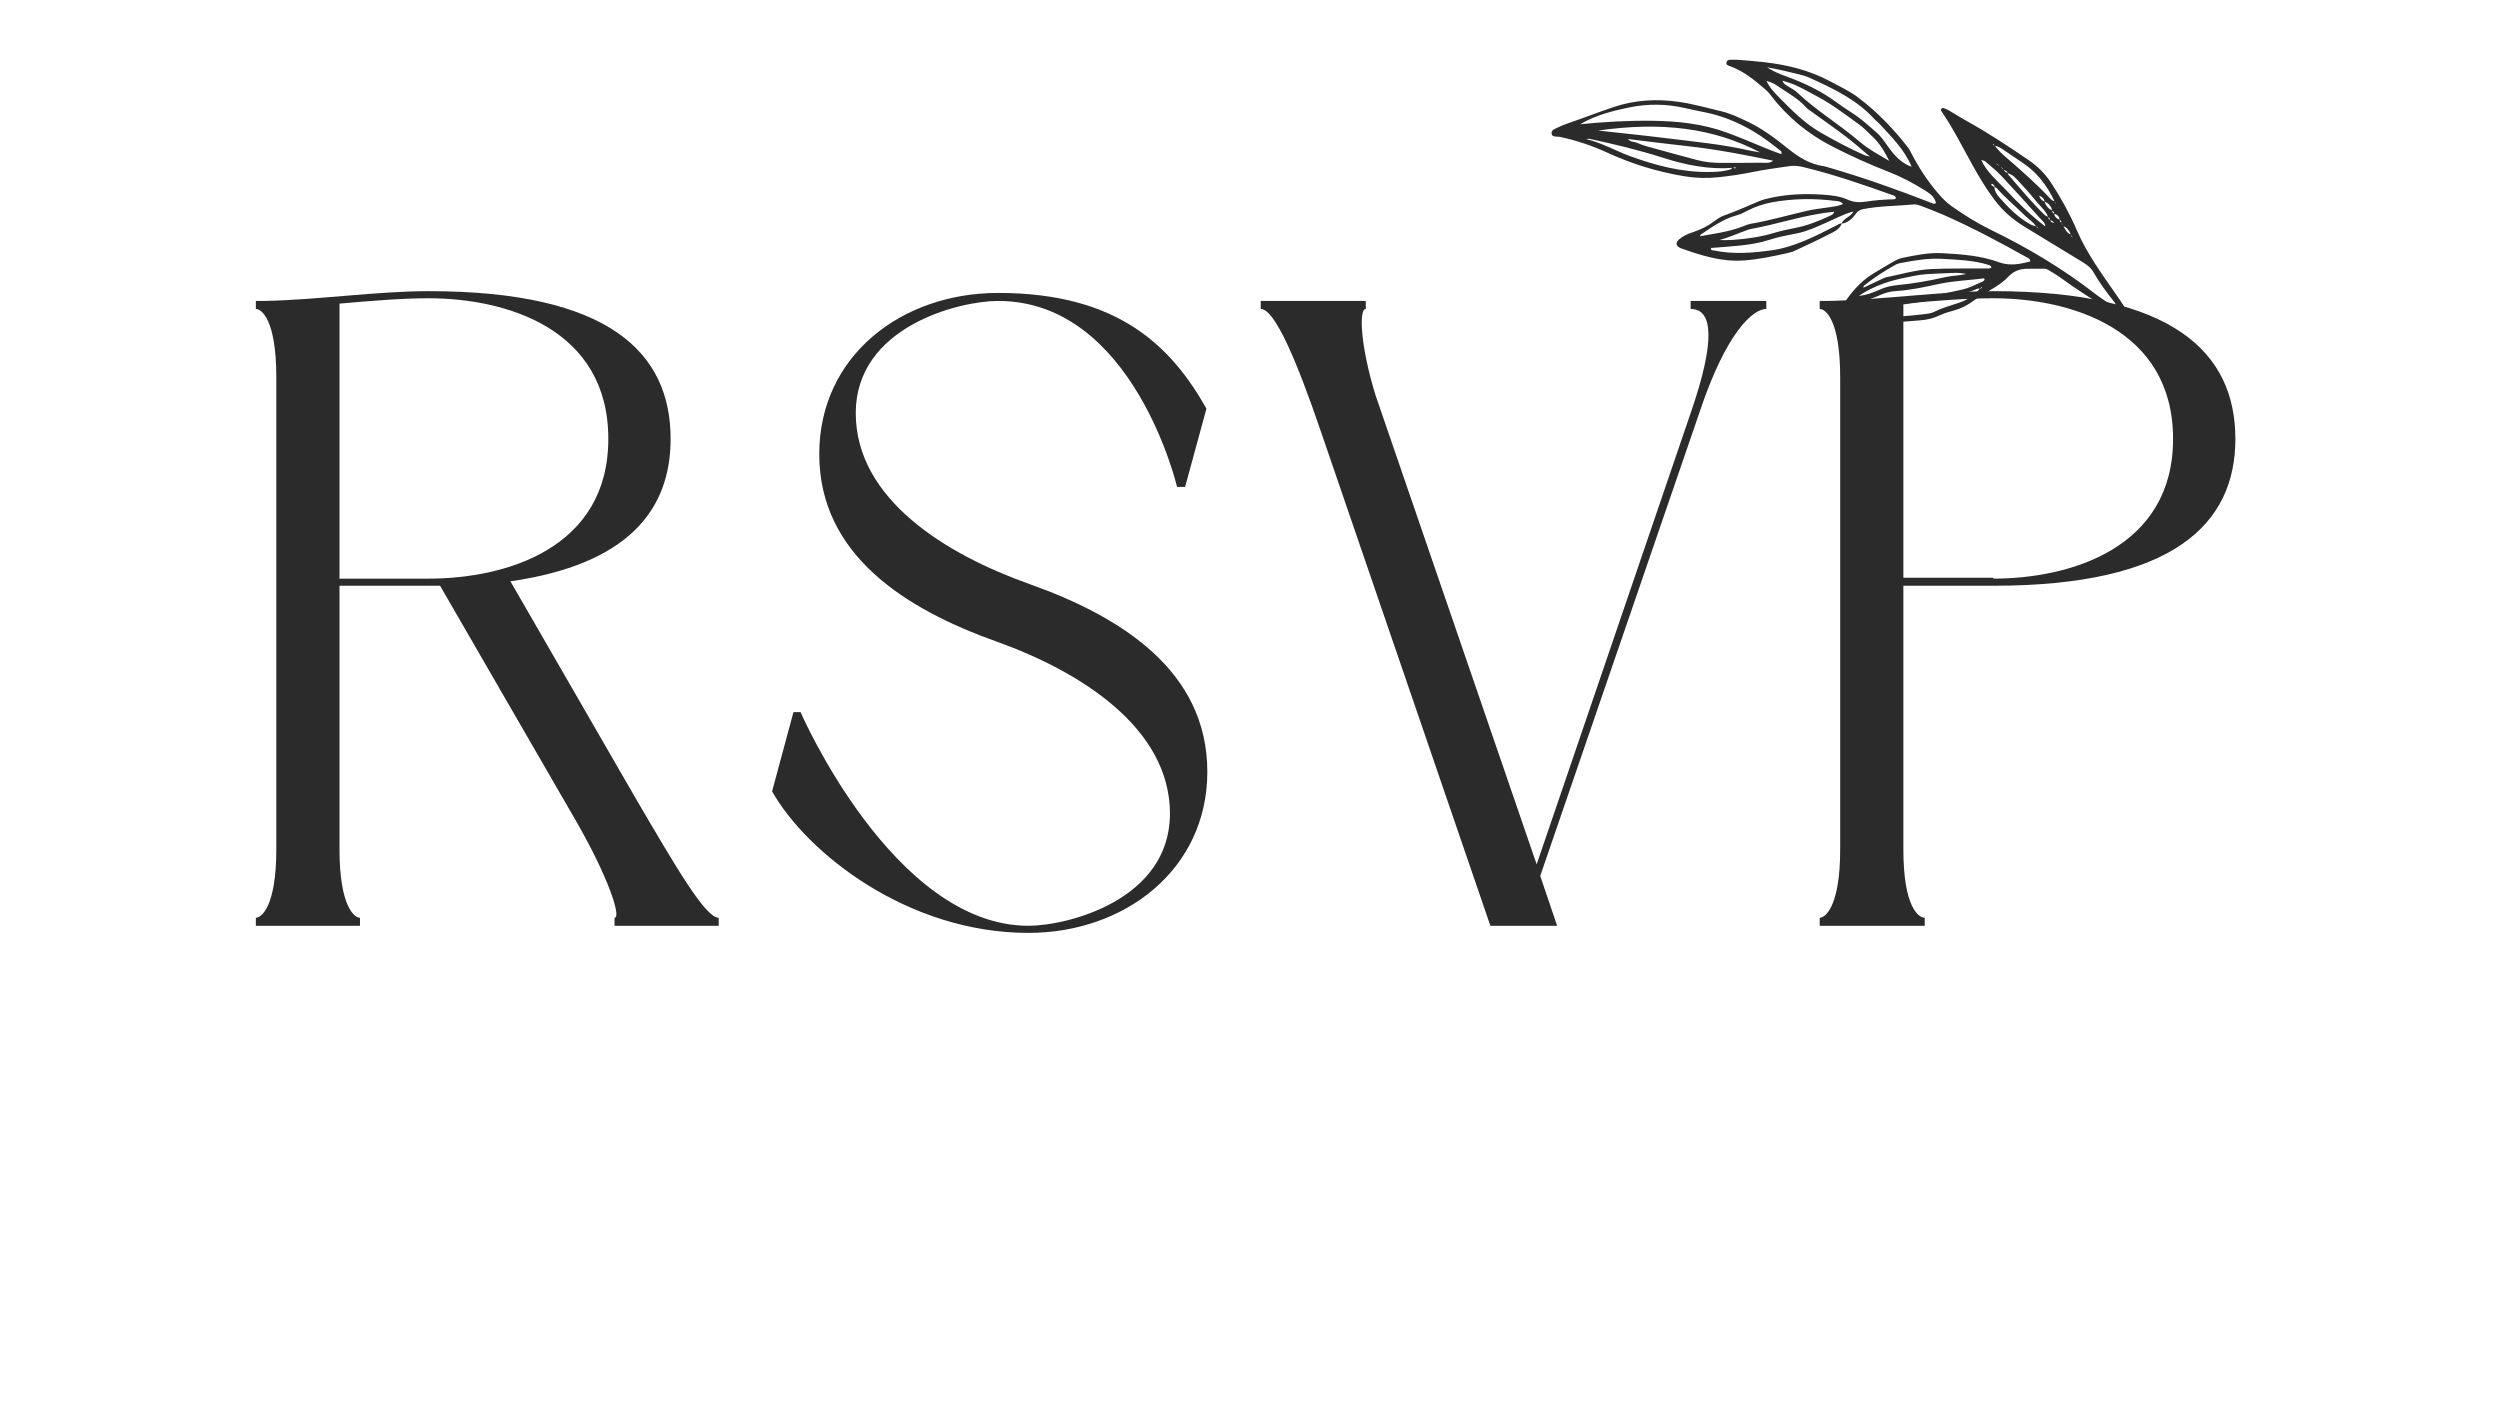
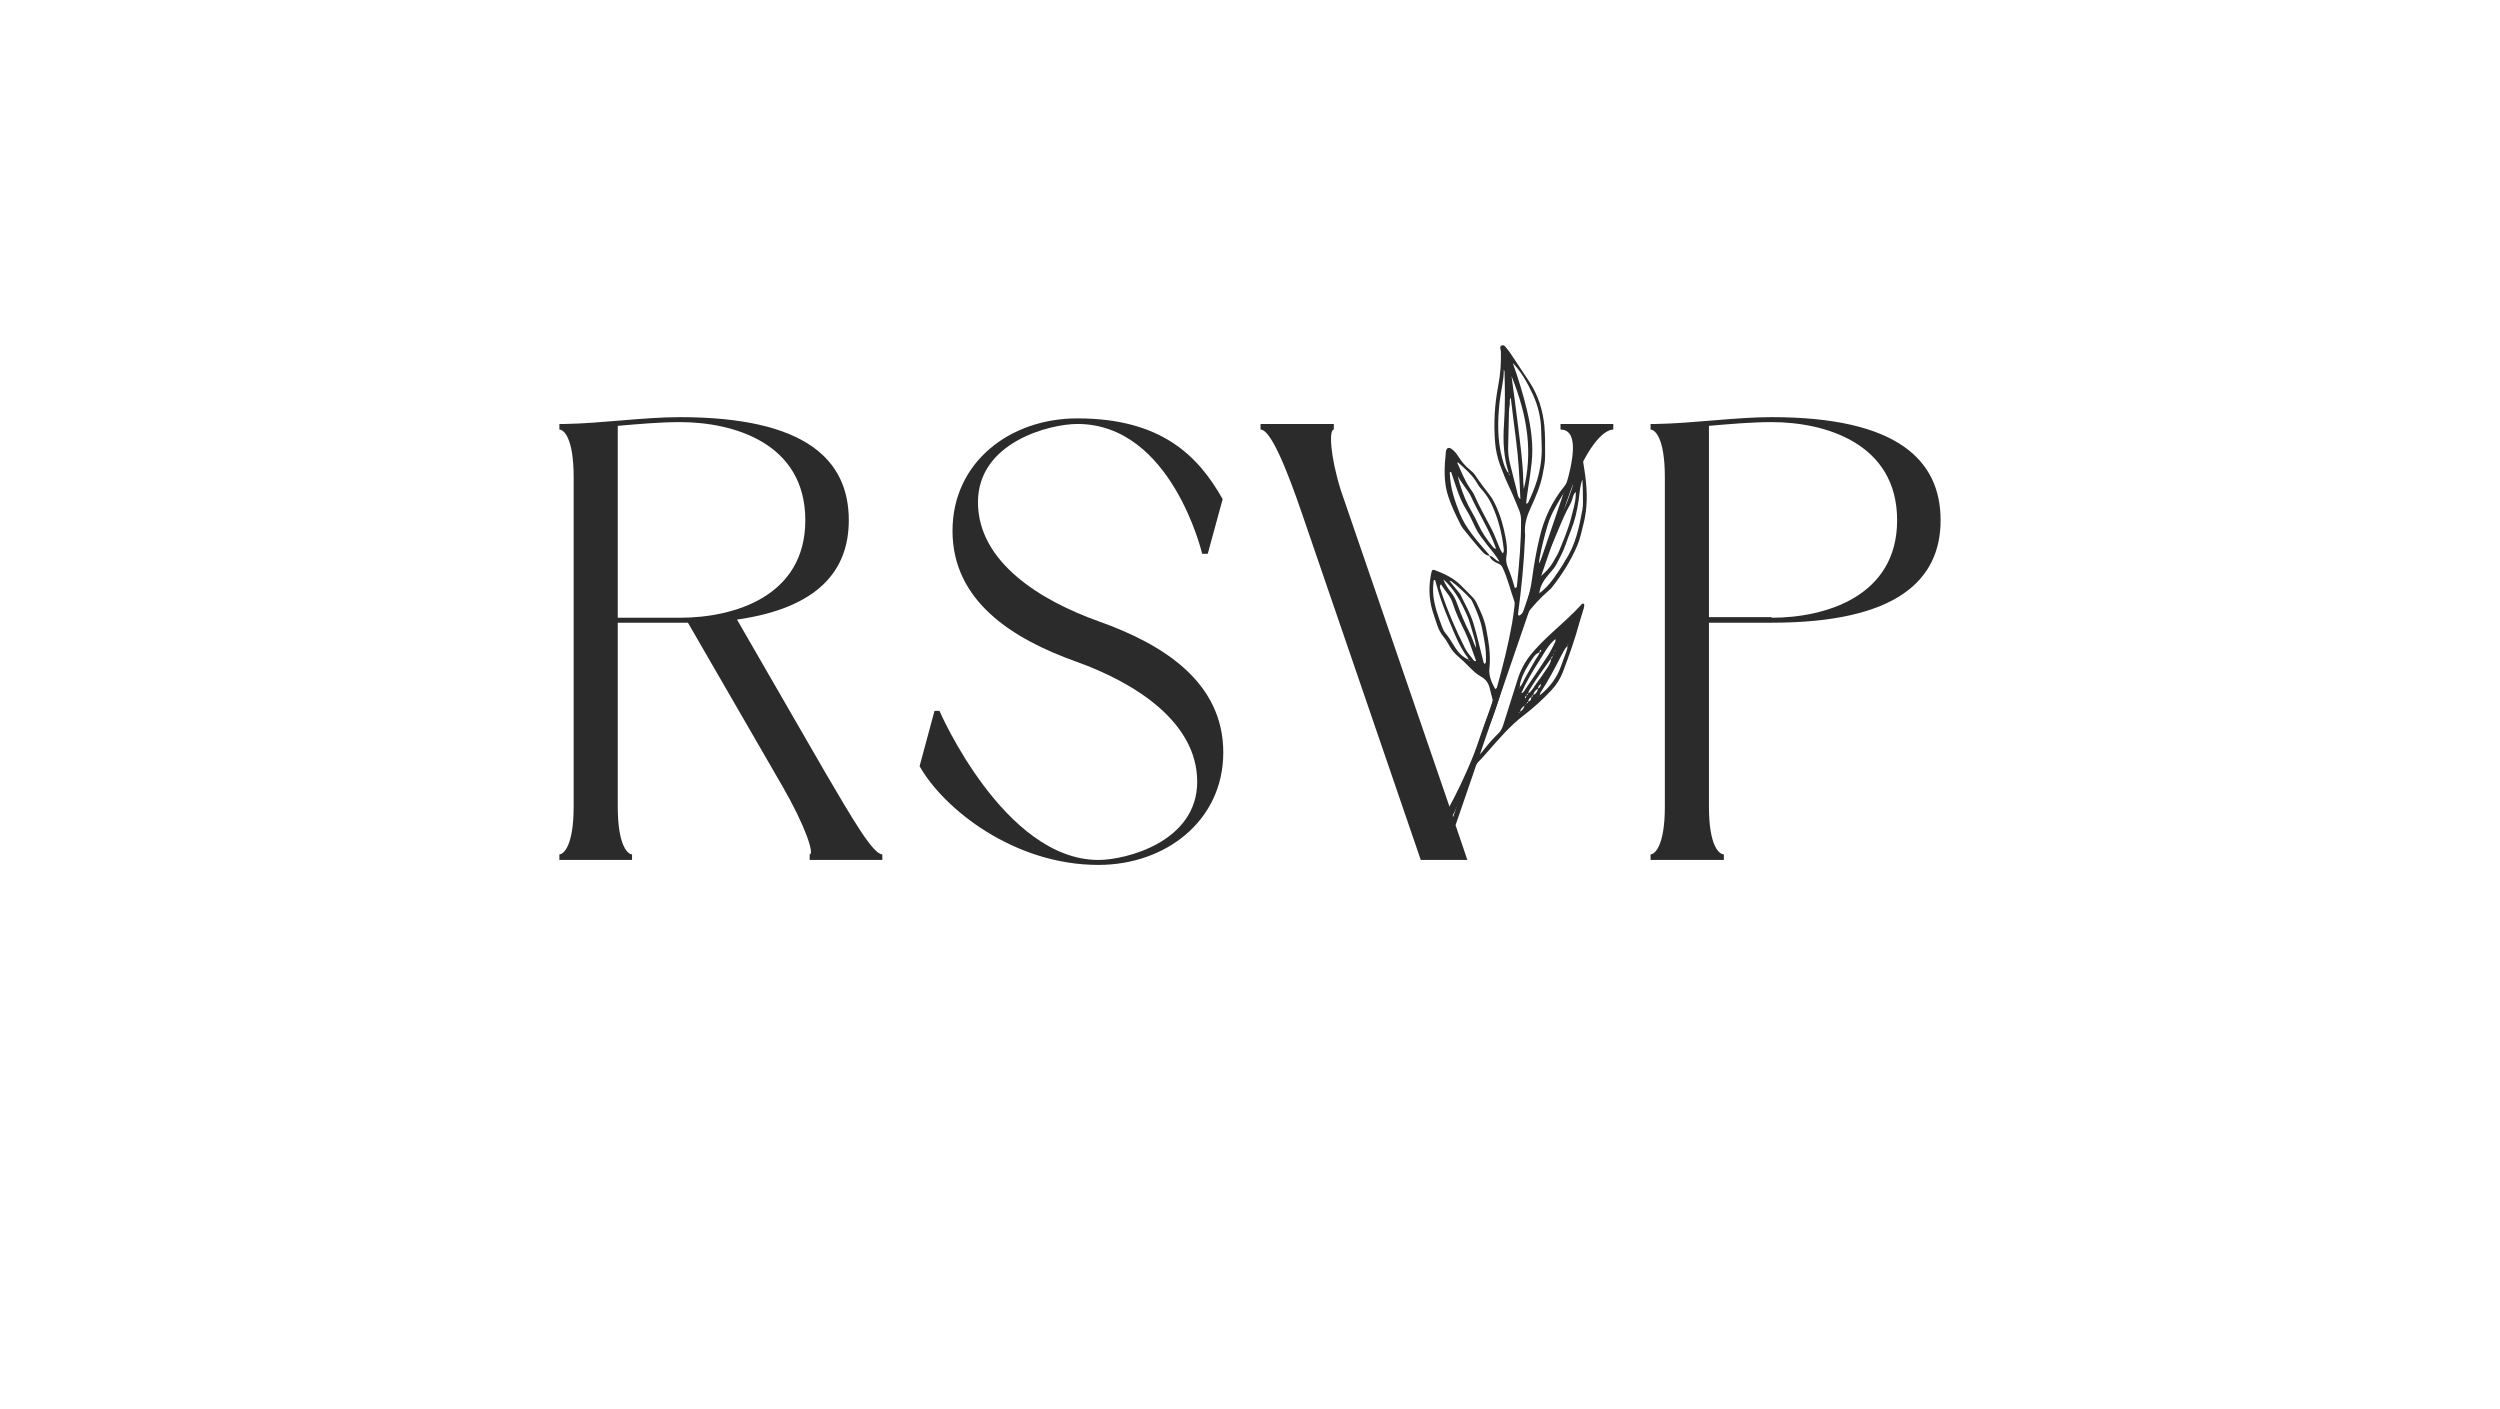
<svg xmlns="http://www.w3.org/2000/svg" width="1640" zoomAndPan="magnify" viewBox="0 0 1230 693" height="924" preserveAspectRatio="xMidYMid meet" version="1.0">
  <defs>
    <g />
-     <clipPath id="312e31c33b">
-       <path d="M 763 29.105 L 1090 29.105 L 1090 193.867 L 763 193.867 Z M 763 29.105 " clip-rule="nonzero" />
+     <clipPath id="d935a5a86a">
+       <path d="M 703 169 L 781 169 L 781 411 L 703 411 Z M 703 169 " clip-rule="nonzero" />
+     </clipPath>
+     <clipPath id="12879f4d20">
+       <path d="M 652.281 191.094 L 763.512 163.562 L 818.035 383.836 L 706.809 411.367 Z M 652.281 191.094 " clip-rule="nonzero" />
+     </clipPath>
+     <clipPath id="1b881f4fa8">
+       <path d="M 652.281 191.094 L 763.512 163.562 L 818.035 383.836 L 706.809 411.367 Z M 652.281 191.094 " clip-rule="nonzero" />
    </clipPath>
  </defs>
  <g fill="#2b2b2b" fill-opacity="1">
-     <g transform="translate(112.7358, 455.4804)">
+     <g transform="translate(266.0465, 423.0972)">
      <g>
-         <path d="M 138.383 -169.473 C 196.188 -177.797 217.207 -204.508 217.207 -239.543 C 217.207 -282.02 186.992 -312.234 98.094 -312.234 C 72.695 -312.234 42.918 -307.855 17.078 -307.418 L 13.137 -307.418 L 13.137 -303.477 C 15.766 -303.477 23.211 -298.66 23.211 -269.758 L 23.211 -37.66 C 23.211 -9.195 15.766 -3.941 13.137 -3.941 L 13.137 0 L 64.375 0 L 64.375 -3.941 C 61.746 -3.941 54.301 -9.195 54.301 -37.66 L 54.301 -167.285 L 103.785 -167.285 L 170.352 -52.113 C 186.555 -24.086 193.121 -3.941 189.617 -3.941 L 189.617 0 L 240.855 0 L 240.855 -3.941 C 234.285 -3.941 219.836 -28.902 200.566 -61.746 Z M 54.301 -306.105 C 69.629 -307.418 84.52 -308.734 98.094 -308.734 C 136.191 -308.734 186.555 -293.844 186.555 -239.543 C 186.555 -185.676 136.191 -170.789 98.094 -170.789 L 54.301 -170.789 Z M 54.301 -306.105 " />
+         <path d="M 96.559 -118.25 C 136.891 -124.059 151.559 -142.695 151.559 -167.141 C 151.559 -196.781 130.473 -217.863 68.445 -217.863 C 50.723 -217.863 29.945 -214.809 11.918 -214.504 L 9.168 -214.504 L 9.168 -211.754 C 11 -211.754 16.195 -208.391 16.195 -188.223 L 16.195 -26.277 C 16.195 -6.418 11 -2.75 9.168 -2.75 L 9.168 0 L 44.918 0 L 44.918 -2.75 C 43.082 -2.75 37.891 -6.418 37.891 -26.277 L 37.891 -116.723 L 72.418 -116.723 L 118.863 -36.363 C 130.168 -16.805 134.75 -2.75 132.309 -2.75 L 132.309 0 L 168.059 0 L 168.059 -2.75 C 163.473 -2.75 153.391 -20.168 139.945 -43.082 Z M 37.891 -213.586 C 48.582 -214.504 58.973 -215.418 68.445 -215.418 C 95.027 -215.418 130.168 -205.031 130.168 -167.141 C 130.168 -129.559 95.027 -119.168 68.445 -119.168 L 37.891 -119.168 Z M 37.891 -213.586 " />
      </g>
    </g>
  </g>
  <g fill="#2b2b2b" fill-opacity="1">
-     <g transform="translate(366.7288, 455.4804)">
+     <g transform="translate(443.2705, 423.0972)">
      <g>
-         <path d="M 139.258 3.504 C 186.555 3.504 227.281 -27.59 227.281 -75.762 C 227.281 -125.246 185.238 -151.957 139.695 -168.16 C 98.969 -182.613 54.301 -209.762 54.301 -252.242 C 54.301 -294.719 105.102 -307.418 124.367 -307.418 C 190.934 -307.418 212.391 -215.895 212.391 -215.895 L 216.332 -215.895 L 226.844 -254.43 C 209.762 -284.648 183.926 -311.359 124.367 -311.359 C 76.637 -311.359 36.348 -280.27 36.348 -232.098 C 36.348 -182.613 78.387 -155.898 123.93 -139.695 C 164.219 -125.246 208.887 -97.656 208.887 -55.18 C 208.887 -12.699 158.527 0 139.258 0 C 72.695 0 27.152 -105.102 27.152 -105.102 L 23.648 -105.102 L 13.137 -66.125 C 30.215 -35.91 79.703 3.504 139.258 3.504 Z M 139.258 3.504 " />
+         <path d="M 97.168 2.445 C 130.168 2.445 158.586 -19.25 158.586 -52.863 C 158.586 -87.391 129.25 -106.027 97.473 -117.336 C 69.055 -127.418 37.891 -146.363 37.891 -176.004 C 37.891 -205.641 73.336 -214.504 86.777 -214.504 C 133.223 -214.504 148.195 -150.641 148.195 -150.641 L 150.945 -150.641 L 158.281 -177.531 C 146.363 -198.613 128.336 -217.254 86.777 -217.254 C 53.473 -217.254 25.363 -195.559 25.363 -161.945 C 25.363 -127.418 54.695 -108.777 86.473 -97.473 C 114.586 -87.391 145.75 -68.141 145.75 -38.5 C 145.75 -8.859 110.613 0 97.168 0 C 50.723 0 18.945 -73.336 18.945 -73.336 L 16.5 -73.336 L 9.168 -46.141 C 21.082 -25.055 55.613 2.445 97.168 2.445 Z M 97.168 2.445 " />
      </g>
    </g>
  </g>
  <g fill="#2b2b2b" fill-opacity="1">
-     <g transform="translate(607.1463, 455.4804)">
+     <g transform="translate(611.0221, 423.0972)">
      <g>
-         <path d="M 224.652 -303.477 C 236.039 -303.477 236.477 -286.836 225.09 -253.555 L 148.891 -30.215 L 69.629 -261 C 62.184 -285.086 61.309 -303.477 64.812 -303.477 L 64.812 -307.418 L 13.137 -307.418 L 13.137 -303.477 C 20.145 -303.477 31.094 -277.203 42.477 -243.922 L 126.121 0 L 158.965 0 L 150.645 -24.523 L 229.031 -252.68 C 242.168 -292.094 255.309 -303.477 261.875 -303.477 L 261.875 -307.418 L 224.652 -307.418 Z M 224.652 -303.477 " />
+         <path d="M 156.75 -211.754 C 164.695 -211.754 165 -200.141 157.059 -176.918 L 103.891 -21.082 L 48.582 -182.113 C 43.391 -198.918 42.777 -211.754 45.223 -211.754 L 45.223 -214.504 L 9.168 -214.504 L 9.168 -211.754 C 14.055 -211.754 21.695 -193.418 29.641 -170.195 L 88 0 L 110.918 0 L 105.113 -17.109 L 159.809 -176.309 C 168.973 -203.809 178.141 -211.754 182.723 -211.754 L 182.723 -214.504 L 156.75 -214.504 Z M 156.75 -211.754 " />
      </g>
    </g>
  </g>
  <g fill="#2b2b2b" fill-opacity="1">
-     <g transform="translate(882.1593, 455.4804)">
+     <g transform="translate(802.9128, 423.0972)">
      <g>
-         <path d="M 64.812 -3.941 C 61.746 -3.941 54.301 -9.195 54.301 -37.66 L 54.301 -167.285 L 98.531 -167.285 C 186.992 -167.285 217.645 -197.5 217.645 -239.543 C 217.645 -282.02 186.992 -312.234 98.531 -312.234 C 73.133 -312.234 42.918 -307.855 17.078 -307.418 L 13.137 -307.418 L 13.137 -303.477 C 15.766 -303.477 23.211 -298.66 23.211 -269.758 L 23.211 -37.66 C 23.211 -9.195 15.766 -3.941 13.137 -3.941 L 13.137 0 L 64.812 0 Z M 54.301 -171.227 L 54.301 -306.105 C 69.629 -307.418 84.52 -308.734 98.531 -308.734 C 136.191 -308.734 186.992 -293.844 186.992 -239.543 C 186.992 -185.676 136.191 -170.789 98.531 -170.789 L 98.531 -171.227 Z M 54.301 -171.227 " />
+         <path d="M 45.223 -2.75 C 43.082 -2.75 37.891 -6.418 37.891 -26.277 L 37.891 -116.723 L 68.75 -116.723 C 130.473 -116.723 151.863 -137.809 151.863 -167.141 C 151.863 -196.781 130.473 -217.863 68.75 -217.863 C 51.027 -217.863 29.945 -214.809 11.918 -214.504 L 9.168 -214.504 L 9.168 -211.754 C 11 -211.754 16.195 -208.391 16.195 -188.223 L 16.195 -26.277 C 16.195 -6.418 11 -2.75 9.168 -2.75 L 9.168 0 L 45.223 0 Z M 37.891 -119.473 L 37.891 -213.586 C 48.582 -214.504 58.973 -215.418 68.75 -215.418 C 95.027 -215.418 130.473 -205.031 130.473 -167.141 C 130.473 -129.559 95.027 -119.168 68.75 -119.168 L 68.75 -119.473 Z M 37.891 -119.473 " />
      </g>
    </g>
  </g>
-   <g clip-path="url(#312e31c33b)">
-     <path fill="#2b2b2b" d="M 911.938 104.016 C 906.918 105.367 902.746 107.723 898.41 109.59 C 893.945 111.52 889.547 113.66 884.785 114.668 C 880.031 115.668 875.242 116.445 870.613 117.969 C 865.969 119.492 861.172 120.27 856.348 120.793 C 851.543 121.312 846.711 121.602 841.875 121.992 C 841.52 123.359 842.676 123.113 843.238 123.23 C 852.895 125.25 862.504 124.453 872.18 123.066 C 882.672 121.562 893.117 116.262 903.512 110.922 C 904.359 110.484 905.109 109.805 906.172 109.98 C 905.039 113.047 902.113 114.086 899.617 115.395 C 894.277 118.195 888.773 120.676 883.309 123.242 C 882.258 123.738 881.137 124.133 880.008 124.387 C 872.812 126.012 865.664 127.57 858.207 128.129 C 847.109 128.969 837.062 125.711 826.961 122.125 C 826.781 122.059 826.609 121.961 826.434 121.875 C 824.477 120.863 824.363 119.281 826.133 117.754 C 828.094 116.059 830.414 115.059 832.824 114.27 C 836.75 112.98 840.367 111.184 843.664 108.668 C 845.039 107.617 846.566 106.617 848.188 106.047 C 853.887 104.047 859.383 101.57 864.934 99.207 C 867.066 98.297 869.367 97.703 871.645 97.227 C 879.891 95.5 888.254 95.211 896.617 95.762 C 900.867 96.043 905.18 96.453 909.156 98.258 C 911.926 99.52 914.773 99.684 917.715 99.238 C 922.34 98.547 926.988 98.125 931.66 98.055 C 932.242 98.047 932.824 97.938 932.746 97.113 C 932.496 96.84 932.301 96.43 932 96.316 C 917.16 90.984 902.27 85.828 886.914 82.129 C 884.609 81.574 882.324 81.441 879.973 81.789 C 874.008 82.676 868.039 83.469 862.117 84.676 C 856.602 85.809 850.992 86.605 845.391 87.207 C 839.969 87.789 834.488 87.652 829.098 86.781 C 815.766 84.633 802.977 80.711 790.691 75.059 C 783.262 71.641 775.512 69.062 767.492 67.352 C 766.062 67.047 763.797 67.66 763.418 65.941 C 762.957 63.844 765.293 63.348 766.77 62.582 C 768.145 61.867 769.609 61.301 771.086 60.797 C 778.633 58.215 786.062 55.328 793.621 52.758 C 804.238 49.152 814.996 48.551 825.867 50.098 C 832.969 51.113 839.941 53.086 846.945 54.754 C 851.32 55.797 855.363 57.75 859.422 59.648 C 866.898 63.137 873.426 68.07 879.793 73.188 C 885.047 77.418 890.562 80.848 897.379 81.777 C 898.332 81.906 899.254 82.277 900.195 82.555 C 917.215 87.492 933.875 93.473 950.387 99.879 C 951.02 100.125 951.738 100.645 952.488 99.785 C 951.762 96.688 949.273 95.062 946.832 93.539 C 941.211 90.035 935.371 86.934 929.18 84.535 C 919.738 80.875 910.543 76.711 901.523 72.078 C 889.367 65.824 879.16 57.379 870.914 46.496 C 870.098 45.418 869.09 44.465 868.059 43.582 C 863.031 39.262 857.914 35.082 851.59 32.707 C 850.66 32.363 848.984 32.141 849.461 30.559 C 849.863 29.227 851.32 29.395 852.477 29.383 C 853.645 29.367 854.812 29.383 855.977 29.48 C 859.852 29.809 863.73 30.121 867.598 30.551 C 879.094 31.832 890.219 34.5 900.48 40.035 C 905.102 42.523 909.961 44.758 914.117 47.891 C 923.473 54.934 931.582 63.348 938.77 72.621 C 939.246 73.227 939.613 73.934 939.973 74.621 C 943.805 82.055 948.25 89.062 953.781 95.383 C 955.711 97.598 957.703 99.676 960.113 101.375 C 966.32 105.762 972.734 109.793 979.566 113.117 C 997.641 121.91 1014.82 132.137 1030.727 144.48 C 1033.906 146.953 1037.309 149.148 1041.512 151.496 C 1041.125 149.828 1040.617 149.09 1040.043 148.359 C 1036.445 143.758 1032.906 139.117 1030.047 134 C 1028.766 131.711 1026.789 130.25 1024.57 128.914 C 1015.062 123.203 1005.664 117.328 996.156 111.609 C 990.406 108.145 985.398 103.742 981.41 98.48 C 977.301 93.074 973.777 87.18 970.473 81.234 C 965.48 72.242 960.902 63.02 955.047 54.535 C 954.891 54.309 954.957 53.754 955.133 53.516 C 955.312 53.27 955.828 53.027 956.09 53.113 C 957.004 53.414 957.914 53.773 958.742 54.254 C 961.602 55.922 964.371 57.738 967.262 59.332 C 978.016 65.262 988.227 72.031 998.344 78.957 C 1002.719 81.953 1006.355 85.691 1009.285 90.168 C 1014.109 97.52 1018.34 105.242 1021.793 113.262 C 1026.781 124.852 1034.16 134.844 1041.238 145.062 C 1042.449 146.82 1043.719 148.52 1044.82 150.371 C 1046.918 153.887 1049.352 157.188 1052.898 159.441 C 1063.938 166.469 1073.84 174.949 1083.672 183.523 C 1085.578 185.184 1087.359 186.988 1089.09 188.832 C 1090.227 190.039 1089.906 191.836 1088.512 192.902 C 1087.406 193.738 1086.324 193.484 1085.355 192.621 C 1084.777 192.105 1084.266 191.512 1083.711 190.969 C 1073.441 180.852 1062.617 171.355 1051.211 162.547 C 1046.133 158.617 1040.98 154.762 1035.629 151.234 C 1028.324 146.418 1020.828 141.875 1013.805 136.633 C 1012.094 135.359 1010.207 134.32 1008.398 133.176 C 1007.574 132.652 1006.734 132.207 1005.703 132.215 C 1002.789 132.242 999.879 132.168 996.965 132.246 C 993.52 132.332 990.523 133.527 988.133 136.105 C 985.449 139 982.129 141.012 978.758 143 C 975.91 144.68 973.098 146.438 970.422 148.371 C 967.691 150.336 964.793 151.789 961.562 152.684 C 959.133 153.355 956.66 154.043 954.395 155.121 C 951.34 156.578 948.191 157.355 944.863 157.598 C 941.371 157.852 937.883 158.207 934.391 158.383 C 925.043 158.859 916.234 156.742 907.852 152.691 C 906.023 151.809 905.816 151.207 906.93 149.586 C 910.82 143.953 915.145 138.699 921.012 134.992 C 924.629 132.707 928.34 130.562 932.059 128.438 C 933.227 127.77 934.527 127.195 935.832 126.922 C 942.309 125.57 948.793 124.211 955.477 124.562 C 965.016 125.066 974.555 125.738 983.617 129.059 C 988.891 130.992 993.859 129.902 998.887 128.641 C 998.871 127.387 998.082 127.109 997.477 126.77 C 984.066 119.25 970.492 112.047 956.426 105.812 C 952.691 104.16 948.863 102.723 945.043 101.27 C 943.98 100.867 942.766 100.473 941.668 100.578 C 933.352 101.375 924.941 101.258 916.699 102.883 C 915.051 103.211 913.969 103.891 912.969 105.289 C 911.273 107.66 909.113 109.609 906.023 110.078 C 906.969 107.27 910.379 106.988 911.938 104.016 Z M 1018.844 115.457 C 1018.133 113.52 1017.035 111.922 1015 111.18 C 1014.984 110.492 1014.723 109.949 1014.098 109.617 C 1014.301 108.91 1014.039 108.441 1013.352 108.199 C 1013.195 106.434 1012.164 105.48 1010.5 105.121 C 1010.695 104.355 1010.312 103.938 1009.637 103.695 C 1009.273 101.484 1007.98 100.027 1005.965 99.172 C 1005.645 97.539 1004.527 96.688 1003.043 96.207 C 1002.777 95.668 1002.504 95.129 1002.234 94.59 C 1001.574 94.062 1000.918 93.539 1000.258 93.016 C 1000.957 93.52 1001.652 94.008 1002.352 94.508 C 1002.621 95.047 1002.887 95.59 1003.156 96.129 C 1003.699 97.508 1004.422 98.715 1005.965 99.172 C 1006.48 101.289 1007.852 102.684 1009.738 103.637 C 1009.566 104.387 1009.926 104.82 1010.598 105.062 C 1010.918 106.684 1011.891 107.688 1013.457 108.133 C 1013.301 108.82 1013.66 109.238 1014.203 109.559 C 1014.508 110.066 1014.816 110.578 1015.117 111.086 C 1016.113 112.773 1016.812 114.719 1018.949 115.387 C 1018.871 116.055 1019.156 116.523 1019.75 116.812 L 1019.875 117.055 L 1019.789 116.871 C 1019.477 116.398 1019.164 115.93 1018.844 115.457 Z M 1011.637 100.434 C 1011.363 99.965 1011.09 99.5 1010.809 99.027 C 1007.152 91.148 1001.988 84.539 994.656 79.742 C 991.582 77.738 988.551 75.664 985.527 73.582 C 984.242 72.691 982.91 71.941 981.355 71.652 C 981.176 71.363 980.996 71.078 980.816 70.797 C 980.273 71.672 981.258 71.305 981.453 71.586 C 983.152 74.195 985.547 76.141 987.848 78.148 C 994.969 84.355 1002.086 90.566 1008.523 97.5 C 1009.18 98.211 1009.867 98.887 1010.918 98.957 C 1010.926 99.586 1011.121 100.094 1011.742 100.363 C 1012.016 100.867 1012.297 101.375 1012.57 101.879 L 1012.695 102.164 L 1012.637 101.945 C 1012.309 101.434 1011.977 100.93 1011.637 100.434 Z M 979.566 139.484 C 979.848 139.508 979.777 139.781 979.426 139.68 C 979.426 139.672 979.234 139.75 979.234 139.75 L 979.465 139.699 C 979.77 138.992 978.805 139.402 979.566 139.484 Z M 975.617 141.043 L 975.352 140.953 C 974.918 141.293 974.5 141.652 974.082 142.012 C 973.699 142.02 973.262 141.902 972.934 142.043 C 963.914 145.938 954.277 147.121 944.68 148.594 C 937.387 149.719 930.086 150.715 922.719 151.062 C 919.66 151.207 916.605 151.266 913.57 151.371 C 913.27 152.73 914.359 152.645 914.949 152.867 C 921.223 155.273 927.777 155.926 934.41 155.664 C 938.668 155.492 942.922 154.992 947.16 154.516 C 948.688 154.344 950.301 154.074 951.652 153.402 C 955.504 151.477 959.617 150.363 963.664 149.012 C 967.738 147.645 971.363 145.469 974.059 141.992 C 974.875 142.039 975.207 141.566 975.273 140.828 Z M 976.445 67.902 C 976.48 67.902 976.512 67.902 976.539 67.902 C 976.512 68.223 976.48 67.836 976.445 67.902 Z M 977.16 75.273 C 977.734 75.836 978.293 76.398 978.852 76.961 L 978.992 77.215 L 978.883 77.004 C 978.273 76.441 977.668 75.875 977.055 75.305 C 976.305 74.789 975.555 74.266 974.809 73.75 L 974.672 73.477 L 974.758 73.691 C 975.559 74.215 976.355 74.742 977.16 75.273 Z M 983.863 81.781 C 984.516 82.352 985.156 82.926 985.801 83.496 C 986.258 84.293 986.875 84.895 987.781 85.133 C 987.82 85.324 987.789 85.574 987.898 85.703 C 993.723 92.48 999.434 99.355 1005.805 105.629 C 1006.328 106.145 1007.113 106.387 1007.777 106.762 C 1007.613 107.504 1008.047 107.91 1008.625 108.23 C 1008.945 109.25 1009.77 109.598 1010.715 109.773 L 1010.742 110.199 L 1010.598 109.844 C 1010.234 108.883 1009.449 108.5 1008.523 108.297 C 1008.652 107.57 1008.281 107.125 1007.68 106.824 C 1006.668 103.805 1004.176 101.871 1002.262 99.531 C 999.473 96.129 996.582 92.809 993.57 89.605 C 991.902 87.82 990.289 85.82 987.695 85.207 C 987.57 83.996 986.535 83.914 985.703 83.574 C 985.465 82.547 984.535 82.293 983.766 81.855 C 983.34 80.918 982.445 80.656 981.605 80.312 L 981.578 80.023 L 981.613 80.215 C 982.348 80.738 983.105 81.258 983.863 81.781 Z M 996.426 106.223 C 991.738 101.629 986.695 97.395 982.309 92.488 C 982.074 92.227 981.625 92.168 981.273 92.016 C 981.414 91.355 980.965 91.051 980.547 90.684 C 980.156 90.344 979.883 90.312 979.73 90.715 C 979.684 90.848 979.77 91.113 979.887 91.199 C 980.312 91.512 980.777 91.773 981.219 92.055 C 981.363 94.109 982.473 95.77 983.734 97.191 C 988.246 102.297 993.023 107.125 999.074 110.445 C 999.906 110.902 1000.891 111.078 1001.805 111.387 C 1001.988 111.668 1002.168 111.949 1002.352 112.23 C 1002.887 111.348 1001.922 111.715 1001.707 111.453 C 1000.492 109.164 998.195 107.957 996.426 106.223 Z M 1003.973 107.68 C 997.66 100.648 991.34 93.629 984.867 86.75 C 982.367 84.09 979.488 81.777 976.707 79.398 C 976.188 78.945 975.305 78.918 974.586 78.703 L 974.758 78.398 L 974.703 78.625 C 977.531 84.77 982.723 89.012 987.199 93.762 C 993.172 100.086 999.402 106.203 1006.375 111.473 C 1006.621 111.602 1006.863 111.727 1007.113 111.859 C 1006.836 111.738 1006.559 111.621 1006.281 111.504 C 1006.359 109.719 1004.949 108.773 1003.973 107.68 Z M 914.348 145.586 C 918.09 145.305 921.543 143.98 924.898 142.461 C 927.602 141.242 930.355 140.594 933.301 140.305 C 941.23 139.523 949.094 138.195 956.848 136.391 C 960.086 135.641 963.402 135.699 967.465 134.797 C 963.898 134.027 961.113 134.246 958.332 134.387 C 954.836 134.562 951.34 134.633 947.852 134.883 C 945.723 135.031 943.602 135.344 941.508 135.766 C 938.078 136.445 934.633 137.125 931.27 138.051 C 925.262 139.711 919.582 142.156 914.406 145.672 Z M 903.27 104.258 C 903.172 104.219 903.066 104.152 902.969 104.145 C 902.805 104.133 902.637 104.16 902.465 104.172 C 891.582 105.219 881.105 108.172 870.539 110.746 C 868.465 111.25 866.367 111.66 864.285 112.117 C 862.773 112.445 861.191 112.609 859.742 113.133 C 855.191 114.766 850.777 116.785 845.973 118.125 C 848.043 118.105 850.113 118.195 852.168 118.055 C 859.156 117.57 866.07 116.629 872.812 114.602 C 876.156 113.602 879.582 112.84 883.012 112.191 C 889.18 111.02 894.938 108.754 900.566 106.074 C 901.434 105.664 902.328 105.219 902.387 104.055 C 902.676 104.121 902.977 104.191 903.27 104.258 Z M 853.379 82.758 C 853.895 82.906 854.133 82.781 853.992 82.418 C 853.965 82.344 853.645 82.344 853.477 82.371 C 853.117 82.418 852.758 82.508 852.402 82.574 C 840.586 83.496 829.281 81.156 818.098 77.586 C 806.266 73.809 794.184 70.922 782.047 68.305 C 781.551 68.203 781.02 68.266 780.461 68.445 C 788.066 70.262 794.816 74.199 802.074 76.848 C 814.727 81.469 827.602 84.84 841.203 84.613 C 844.105 84.566 847.023 84.48 849.859 83.75 C 850.758 83.516 851.809 83.48 852.32 82.461 C 852.672 82.559 853.031 82.652 853.379 82.758 Z M 916.441 141.633 L 916.66 141.625 C 919.996 140.059 923.332 138.477 926.672 136.906 C 927.027 136.746 927.387 136.562 927.758 136.488 C 935.168 135.004 942.395 132.77 950.07 132.391 C 959.598 131.922 969.109 132.195 978.629 132.086 C 978.988 132.078 979.34 131.863 979.699 131.746 C 979.75 130.699 978.922 130.508 978.211 130.289 C 970.879 128.008 963.277 127.809 955.707 127.367 C 949.039 126.973 942.52 128.008 936.016 129.242 C 934.875 129.457 933.66 129.66 932.668 130.215 C 927.242 133.246 922 136.582 917.156 140.504 C 916.898 140.711 916.879 141.207 916.75 141.566 Z M 875.301 47.895 C 881.445 54.094 887.562 60.418 895.207 64.883 C 902.426 69.105 909.824 72.992 917.461 76.402 C 917.973 76.633 918.566 76.684 919.988 77.023 C 915.711 73.441 912.188 70.262 908.418 67.398 C 903.008 63.281 897.426 59.391 891.922 55.391 C 890.82 54.594 889.586 53.902 888.695 52.91 C 884.602 48.328 879.219 45.52 874.27 42.113 C 872.629 40.988 870.875 40.238 868.973 39.762 C 868.766 39.637 868.555 39.504 868.34 39.383 C 868.434 39.473 868.504 39.598 868.613 39.641 C 868.746 39.695 868.91 39.688 869.059 39.699 C 870.508 42.902 872.941 45.52 875.301 47.895 Z M 872.559 79.09 C 858.652 76.219 844.734 73.508 830.605 71.953 C 820.762 70.875 810.941 69.605 800.973 68.41 C 802.16 69.953 803.941 69.645 805.352 70.234 C 806.965 70.902 808.605 71.562 810.281 72.023 C 818.527 74.312 826.781 76.566 835.051 78.758 C 838.824 79.758 842.691 80.156 846.602 80.137 C 853.207 80.098 859.809 80.168 866.414 80.059 C 868.465 80.023 870.691 80.559 872.5 78.992 C 872.484 79.039 872.742 78.945 872.559 79.09 Z M 924.609 60.824 C 923.957 60.109 923.109 59.574 922.461 58.855 C 913.637 49.059 902.047 43.59 890.355 38.297 C 888.773 37.578 887.078 37.066 885.387 36.645 C 880.125 35.324 874.836 34.086 869.457 33.125 C 873.602 35.965 878.375 37.336 882.934 39.152 C 889.984 41.961 896.695 45.395 902.871 49.844 C 905.547 51.773 908.258 53.668 911.039 55.434 C 915.496 58.25 919.363 61.797 923.305 65.242 C 925.504 67.164 927.125 69.594 928.82 71.98 C 931.863 76.258 935.297 80.215 940.488 82.055 L 940.578 82.352 L 940.539 82.141 C 937.113 73.633 930.625 67.406 924.609 60.824 Z M 836.297 116.258 C 843.348 114.941 850.512 114.133 857.25 111.465 C 858.691 110.898 860.16 110.297 861.676 110.039 C 870.887 108.465 879.852 105.84 888.93 103.734 C 892.328 102.949 895.832 102.617 899.281 102.066 C 901.715 101.684 904.215 101.52 906.793 100.395 C 905.617 98.938 904.195 99.008 902.996 98.852 C 892.516 97.512 882.062 97.645 871.656 99.57 C 867.621 100.324 863.766 101.609 860.094 103.484 C 858.363 104.367 856.629 105.355 854.773 105.84 C 848.031 107.602 842.492 111.562 836.852 115.367 C 836.594 115.543 836.527 116.02 836.375 116.355 C 836.352 116.32 836.324 116.289 836.297 116.258 Z M 777.176 61.168 L 777.344 61.129 C 789.121 59.961 800.926 59.273 812.758 59.418 C 825.227 59.57 837.578 60.844 849.395 65.164 C 855.406 67.359 861.324 69.816 867.223 72.301 C 870.242 73.574 873.262 74.742 876.5 75.875 C 876.43 75.102 876.527 74.594 876.344 74.449 C 871.801 70.809 867.199 67.254 862.145 64.32 C 854.867 60.09 847.195 56.934 838.922 55.27 C 835.496 54.582 832.074 53.871 828.668 53.098 C 819.82 51.086 810.824 51.02 802.062 52.773 C 793.57 54.473 785.055 56.641 777.422 61.129 Z M 819.781 67.984 C 833.457 69.684 847.207 70.953 860.688 74.043 C 862.184 74.383 863.719 74.574 865.957 74.961 C 842.918 62.914 817.664 59.797 786.238 64.227 C 797.414 65.469 808.609 66.594 819.781 67.984 Z M 879.453 42.32 C 881.086 43.367 882.895 44.242 884.277 45.559 C 893.75 54.516 905.004 61.207 914.891 69.664 C 919.258 73.402 924.441 76.195 929.512 79.148 C 927.207 74.547 924.645 70.223 920.816 66.77 C 918.801 64.945 916.965 62.875 914.777 61.301 C 907.863 56.312 901.082 51.105 893.496 47.133 C 889.035 44.797 884.742 42.105 879.883 40.602 C 878.969 40.32 878.062 40.035 877.004 39.703 C 877.434 41.184 878.484 41.699 879.453 42.32 Z M 921.391 149.238 C 936.316 148.148 951.039 145.738 965.621 142.418 C 968.496 141.762 971.113 140.496 973.746 139.262 C 974.738 138.797 976.023 138.68 976.445 137.379 C 976.305 137.227 976.148 136.953 976.035 136.965 C 968.75 137.902 961.41 138.129 954.145 139.672 C 947.16 141.156 940.121 142.758 932.934 143.188 C 930.188 143.352 927.602 144 925.082 145.141 C 922.652 146.246 920.113 147.098 917.516 148.102 C 918.715 149.672 920.145 149.332 921.391 149.238 Z M 921.391 149.238 " fill-opacity="1" fill-rule="nonzero" />
+   <g clip-path="url(#d935a5a86a)">
+     <g clip-path="url(#12879f4d20)">
+       <g clip-path="url(#1b881f4fa8)">
+         <path fill="#2b2b2b" d="M 737.758 276.344 C 736.008 273.191 733.727 270.773 731.742 268.168 C 729.695 265.484 727.516 262.883 726.043 259.848 C 724.574 256.816 723.254 253.723 721.453 250.859 C 719.652 247.988 718.328 244.891 717.172 241.73 C 716.016 238.582 715.02 235.379 713.949 232.191 C 712.969 232.18 713.328 232.918 713.34 233.316 C 713.586 240.152 715.727 246.484 718.273 252.766 C 721.035 259.578 726.355 265.723 731.691 271.824 C 732.129 272.32 732.711 272.715 732.77 273.461 C 730.512 273.207 729.324 271.414 728.023 269.953 C 725.242 266.828 722.652 263.535 720.008 260.289 C 719.5 259.664 719.047 258.973 718.688 258.254 C 716.391 253.684 714.148 249.133 712.527 244.211 C 710.113 236.879 710.637 229.574 711.375 222.176 C 711.391 222.043 711.426 221.91 711.453 221.777 C 711.812 220.289 712.863 219.953 714.188 220.887 C 715.656 221.922 716.719 223.32 717.656 224.809 C 719.18 227.234 720.992 229.367 723.242 231.168 C 724.18 231.918 725.109 232.781 725.766 233.773 C 728.062 237.277 730.652 240.562 733.172 243.902 C 734.145 245.188 734.926 246.633 735.629 248.086 C 738.168 253.348 739.754 258.93 740.777 264.648 C 741.297 267.559 741.738 270.531 741.18 273.508 C 740.793 275.582 741.156 277.527 741.945 279.434 C 743.184 282.43 744.242 285.488 745.066 288.621 C 745.168 289.012 745.34 289.383 745.883 289.191 C 746.027 288.98 746.273 288.781 746.297 288.559 C 747.426 277.68 748.426 266.797 748.363 255.844 C 748.355 254.199 748.062 252.641 747.438 251.113 C 745.844 247.246 744.316 243.363 742.512 239.578 C 740.832 236.055 739.359 232.414 738.02 228.746 C 736.723 225.191 735.902 221.48 735.59 217.707 C 734.82 208.375 735.336 199.109 737.105 189.898 C 738.176 184.324 738.625 178.68 738.441 172.996 C 738.414 171.984 737.621 170.562 738.719 170.02 C 740.055 169.355 740.781 170.848 741.543 171.711 C 742.254 172.52 742.883 173.41 743.465 174.32 C 746.465 178.965 749.656 183.484 752.648 188.145 C 756.852 194.684 759.051 201.828 759.816 209.402 C 760.316 214.352 760.145 219.375 760.188 224.367 C 760.211 227.484 759.562 230.531 758.961 233.582 C 757.852 239.195 755.605 244.414 753.215 249.555 C 751.234 253.797 749.836 258.086 750.348 262.828 C 750.418 263.492 750.32 264.172 750.289 264.852 C 749.789 277.133 748.527 289.344 746.957 301.527 C 746.895 301.996 746.664 302.566 747.367 302.926 C 749.34 301.922 750.023 299.977 750.645 298.078 C 752.074 293.711 753.195 289.258 753.781 284.691 C 754.68 277.727 755.957 270.84 757.586 263.996 C 759.781 254.77 763.781 246.488 769.75 239.117 C 770.344 238.391 770.82 237.555 771.246 236.711 C 773.324 232.605 775.293 228.461 775.84 223.809 C 775.922 223.125 775.793 221.961 776.938 222.016 C 777.906 222.066 778.035 223.074 778.234 223.848 C 778.438 224.633 778.625 225.422 778.75 226.223 C 779.176 228.887 779.613 231.547 779.965 234.223 C 781.016 242.172 781.07 250.105 779.043 257.938 C 778.129 261.465 777.43 265.109 776.012 268.43 C 772.812 275.906 768.484 282.77 763.422 289.156 C 763.094 289.578 762.676 289.941 762.273 290.297 C 757.891 294.121 753.902 298.285 750.559 303.062 C 749.383 304.73 748.312 306.418 747.566 308.324 C 745.641 313.238 743.988 318.227 742.879 323.383 C 739.957 337.012 735.914 350.289 730.23 363.055 C 729.094 365.609 728.176 368.266 727.293 371.484 C 728.355 370.949 728.77 370.48 729.168 369.973 C 731.672 366.781 734.215 363.625 737.195 360.848 C 738.523 359.602 739.184 358.027 739.715 356.309 C 741.984 348.957 744.387 341.648 746.664 334.297 C 748.043 329.844 750.184 325.738 753.07 322.176 C 756.035 318.508 759.426 315.148 762.891 311.934 C 768.129 307.07 773.59 302.445 778.344 297.09 C 778.473 296.945 778.855 296.895 779.043 296.977 C 779.242 297.055 779.492 297.363 779.477 297.555 C 779.426 298.219 779.336 298.891 779.148 299.527 C 778.5 301.73 777.734 303.898 777.141 306.109 C 774.93 314.34 772.059 322.344 769.07 330.312 C 767.777 333.754 765.859 336.828 763.324 339.547 C 759.164 344.023 754.656 348.164 749.816 351.828 C 742.828 357.121 737.309 363.754 731.59 370.227 C 730.605 371.336 729.668 372.473 728.605 373.527 C 726.578 375.523 724.758 377.715 723.824 380.477 C 720.922 389.082 716.844 397.164 712.695 405.215 C 711.891 406.773 710.973 408.277 710.016 409.75 C 709.387 410.715 708.121 410.801 707.172 410.039 C 706.422 409.434 706.414 408.664 706.836 407.867 C 707.086 407.391 707.402 406.949 707.676 406.484 C 712.797 397.883 717.402 389.012 721.449 379.863 C 723.254 375.785 725 371.676 726.488 367.484 C 728.523 361.762 730.34 355.957 732.711 350.355 C 733.285 348.988 733.672 347.547 734.145 346.137 C 734.359 345.496 734.52 344.855 734.344 344.164 C 733.84 342.207 733.402 340.234 732.863 338.289 C 732.234 335.984 730.926 334.164 728.789 332.988 C 726.391 331.664 724.477 329.766 722.574 327.832 C 720.965 326.195 719.309 324.594 717.559 323.117 C 715.777 321.609 714.312 319.898 713.172 317.875 C 712.312 316.352 711.438 314.801 710.332 313.457 C 708.836 311.645 707.789 309.656 707.07 307.457 C 706.316 305.148 705.496 302.859 704.797 300.539 C 702.918 294.328 702.879 288.047 704.219 281.727 C 704.508 280.348 704.879 280.105 706.16 280.586 C 710.609 282.266 714.879 284.297 718.359 287.625 C 720.504 289.68 722.57 291.816 724.625 293.965 C 725.27 294.641 725.871 295.418 726.273 296.254 C 728.27 300.387 730.266 304.523 731.141 309.082 C 732.391 315.582 733.523 322.117 732.793 328.77 C 732.367 332.645 733.93 335.805 735.621 338.977 C 736.465 338.758 736.52 338.184 736.648 337.715 C 739.492 327.434 742.09 317.094 743.957 306.582 C 744.449 303.793 744.785 300.98 745.125 298.168 C 745.223 297.383 745.285 296.5 745.031 295.777 C 743.109 290.312 741.785 284.633 739.312 279.355 C 738.82 278.305 738.18 277.688 737.07 277.25 C 735.184 276.504 733.512 275.375 732.68 273.375 C 734.734 273.543 735.492 275.789 737.758 276.344 Z M 747.844 350.207 C 749.035 349.402 749.93 348.398 750.094 346.902 C 750.555 346.781 750.875 346.516 750.996 346.035 C 751.508 346.055 751.781 345.801 751.832 345.297 C 752.996 344.898 753.469 344.043 753.434 342.863 C 753.98 342.867 754.199 342.539 754.25 342.047 C 755.684 341.43 756.449 340.316 756.691 338.816 C 757.742 338.328 758.129 337.434 758.211 336.355 C 758.527 336.086 758.848 335.812 759.164 335.543 C 759.41 335.008 759.656 334.477 759.898 333.949 C 759.676 334.5 759.461 335.055 759.242 335.605 C 758.918 335.879 758.598 336.148 758.281 336.418 C 757.441 337.012 756.746 337.703 756.691 338.816 C 755.348 339.516 754.637 340.672 754.309 342.102 C 753.773 342.113 753.539 342.426 753.488 342.922 C 752.449 343.406 751.93 344.23 751.891 345.359 C 751.402 345.367 751.18 345.68 751.055 346.098 C 750.762 346.391 750.469 346.68 750.176 346.969 C 749.203 347.922 748.004 348.719 747.91 350.266 C 747.445 350.324 747.176 350.598 747.082 351.043 L 746.938 351.168 L 747.047 351.082 C 747.312 350.793 747.578 350.5 747.844 350.207 Z M 756.785 342.848 C 757.059 342.582 757.324 342.32 757.598 342.055 C 762.309 338.273 765.906 333.695 767.926 327.961 C 768.766 325.555 769.66 323.168 770.566 320.785 C 770.949 319.773 771.234 318.75 771.172 317.656 C 771.336 317.484 771.5 317.32 771.66 317.148 C 770.977 316.93 771.391 317.531 771.23 317.711 C 769.754 319.289 768.84 321.227 767.867 323.109 C 764.863 328.941 761.855 334.77 758.25 340.258 C 757.879 340.824 757.535 341.395 757.664 342.117 C 757.242 342.227 756.93 342.441 756.852 342.902 C 756.559 343.172 756.262 343.445 755.965 343.715 L 755.793 343.848 L 755.934 343.77 C 756.223 343.465 756.508 343.156 756.785 342.848 Z M 725.082 327.789 C 725.113 327.98 724.914 327.977 724.926 327.723 C 724.93 327.723 724.848 327.609 724.848 327.609 L 724.918 327.754 C 725.445 327.844 725.008 327.262 725.082 327.789 Z M 723.371 325.391 L 723.387 325.195 C 723.086 324.961 722.773 324.742 722.461 324.52 C 722.395 324.262 722.398 323.945 722.246 323.75 C 718.113 318.328 715.711 312.043 713.121 305.828 C 711.145 301.109 709.254 296.363 707.793 291.461 C 707.188 289.426 706.637 287.379 706.062 285.355 C 705.094 285.379 705.332 286.098 705.281 286.531 C 704.703 291.156 705.352 295.676 706.637 300.098 C 707.457 302.934 708.508 305.715 709.535 308.488 C 709.906 309.488 710.355 310.527 711.035 311.324 C 712.977 313.594 714.414 316.176 716 318.676 C 717.602 321.191 719.672 323.266 722.469 324.5 C 722.574 325.055 722.949 325.199 723.457 325.121 Z M 772.887 313.727 C 772.891 313.746 772.898 313.77 772.902 313.785 C 772.68 313.824 772.934 313.734 772.887 313.727 Z M 768.027 315.438 C 767.742 315.918 767.457 316.387 767.172 316.855 L 767.023 316.996 L 767.145 316.887 C 767.426 316.383 767.707 315.879 767.988 315.371 C 768.211 314.781 768.441 314.188 768.664 313.602 L 768.828 313.461 L 768.695 313.555 C 768.477 314.184 768.25 314.809 768.027 315.438 Z M 764.75 321.035 C 764.477 321.57 764.195 322.098 763.918 322.629 C 763.457 323.07 763.152 323.582 763.141 324.234 C 763.02 324.293 762.844 324.312 762.777 324.406 C 759.172 329.461 755.48 334.453 752.309 339.789 C 752.047 340.227 752.012 340.797 751.871 341.305 C 751.344 341.32 751.141 341.68 751.02 342.121 C 750.387 342.508 750.289 343.121 750.328 343.785 L 750.047 343.875 L 750.262 343.719 C 750.848 343.312 750.977 342.723 750.961 342.062 C 751.473 342.031 751.711 341.707 751.812 341.25 C 753.684 340.066 754.57 338.062 755.832 336.387 C 757.668 333.941 759.426 331.438 761.086 328.879 C 762.012 327.453 763.094 326.035 763.078 324.188 C 763.871 323.902 763.758 323.191 763.848 322.574 C 764.5 322.242 764.52 321.574 764.688 320.984 C 765.246 320.539 765.273 319.895 765.367 319.27 L 765.555 319.203 L 765.434 319.258 C 765.203 319.844 764.977 320.438 764.75 321.035 Z M 750.344 333.574 C 752.664 329.652 754.684 325.551 757.266 321.781 C 757.402 321.578 757.367 321.266 757.41 321.004 C 757.879 320.988 758.012 320.633 758.188 320.293 C 758.352 319.973 758.328 319.781 758.031 319.746 C 757.934 319.738 757.77 319.84 757.73 319.934 C 757.59 320.273 757.492 320.629 757.375 320.973 C 756.012 321.414 755.078 322.438 754.324 323.523 C 751.633 327.414 749.168 331.438 747.934 336.066 C 747.762 336.699 747.809 337.391 747.754 338.059 C 747.594 338.23 747.434 338.398 747.277 338.57 C 747.961 338.781 747.551 338.191 747.691 338.004 C 749.035 336.805 749.469 335.055 750.344 333.574 Z M 750.617 338.898 C 754.312 333.473 757.996 328.047 761.566 322.543 C 762.945 320.414 764.027 318.09 765.168 315.82 C 765.387 315.395 765.258 314.797 765.281 314.277 L 765.52 314.34 L 765.355 314.344 C 761.68 317.273 759.68 321.477 757.219 325.285 C 753.945 330.363 750.852 335.574 748.457 341.148 C 748.41 341.336 748.367 341.52 748.32 341.711 C 748.355 341.504 748.387 341.297 748.422 341.094 C 749.637 340.848 750.043 339.738 750.617 338.898 Z M 710.094 284.91 C 710.91 287.383 712.379 289.484 713.961 291.488 C 715.238 293.105 716.133 294.852 716.816 296.785 C 718.668 301.992 720.875 307.062 723.383 311.98 C 724.43 314.035 724.945 316.277 726.23 318.859 C 726.156 316.328 725.543 314.492 724.984 312.641 C 724.285 310.32 723.652 307.977 722.902 305.672 C 722.449 304.266 721.883 302.891 721.25 301.547 C 720.223 299.355 719.188 297.148 718 295.043 C 715.879 291.277 713.285 287.863 710.047 284.965 Z M 736.148 270.547 C 736.16 270.477 736.188 270.395 736.176 270.328 C 736.156 270.215 736.109 270.105 736.074 269.992 C 733.555 262.844 729.816 256.285 726.316 249.605 C 725.633 248.293 725.004 246.949 724.348 245.625 C 723.875 244.66 723.5 243.625 722.906 242.734 C 721.047 239.945 718.949 237.312 717.242 234.305 C 717.602 235.691 717.883 237.102 718.324 238.461 C 719.812 243.082 721.602 247.578 724.094 251.777 C 725.324 253.859 726.41 256.039 727.418 258.238 C 729.238 262.195 731.727 265.691 734.473 269.031 C 734.895 269.547 735.344 270.074 736.141 269.922 C 736.145 270.125 736.145 270.34 736.148 270.547 Z M 742.352 233.375 C 742.336 233.746 742.461 233.891 742.684 233.73 C 742.73 233.703 742.676 233.488 742.629 233.375 C 742.539 233.145 742.418 232.918 742.316 232.691 C 739.723 224.891 739.418 216.891 739.965 208.766 C 740.543 200.172 740.48 191.555 740.223 182.949 C 740.211 182.602 740.078 182.254 739.867 181.906 C 739.906 187.328 738.371 192.531 737.793 197.859 C 736.785 207.148 736.652 216.375 739.07 225.492 C 739.586 227.438 740.129 229.387 741.098 231.172 C 741.406 231.738 741.602 232.441 742.375 232.613 C 742.367 232.867 742.367 233.125 742.352 233.375 Z M 713.113 285.66 L 713.152 285.805 C 714.77 287.789 716.391 289.77 718.008 291.758 C 718.176 291.965 718.359 292.176 718.473 292.418 C 720.707 297.156 723.418 301.645 724.953 306.75 C 726.859 313.082 728.258 319.531 729.918 325.918 C 729.984 326.16 730.188 326.359 730.328 326.582 C 731.043 326.441 731.031 325.852 731.062 325.336 C 731.383 320.02 730.25 314.875 729.285 309.703 C 728.441 305.152 726.656 300.934 724.738 296.762 C 724.402 296.031 724.066 295.246 723.523 294.672 C 720.574 291.527 717.449 288.555 713.996 285.949 C 713.812 285.812 713.473 285.883 713.211 285.855 Z M 769.539 242.305 C 766.379 247.477 763.129 252.648 761.387 258.543 C 759.742 264.105 758.348 269.734 757.32 275.445 C 757.25 275.828 757.312 276.234 757.32 277.25 C 759.027 273.773 760.586 270.867 761.891 267.855 C 763.77 263.523 765.465 259.117 767.246 254.746 C 767.602 253.871 767.863 252.922 768.387 252.16 C 770.797 248.641 771.797 244.543 773.27 240.645 C 773.758 239.355 773.973 238.047 773.977 236.688 C 774.027 236.527 774.078 236.363 774.129 236.199 C 774.082 236.273 774.008 236.344 773.996 236.426 C 773.984 236.523 774.016 236.633 774.031 236.734 C 772.109 238.246 770.754 240.32 769.539 242.305 Z M 748.023 245.672 C 747.645 235.832 747.156 226.012 745.852 216.242 C 744.941 209.438 744.16 202.617 743.305 195.707 C 742.465 196.766 742.969 197.914 742.805 198.961 C 742.625 200.156 742.453 201.371 742.418 202.578 C 742.246 208.508 742.102 214.441 742 220.371 C 741.953 223.078 742.328 225.746 742.992 228.375 C 744.121 232.816 745.172 237.27 746.348 241.699 C 746.711 243.074 746.719 244.66 748.082 245.617 C 748.047 245.613 748.152 245.77 748.023 245.672 Z M 769.027 277.652 C 769.398 277.094 769.621 276.434 769.996 275.879 C 775.141 268.301 776.902 259.586 778.527 250.832 C 778.75 249.648 778.812 248.422 778.816 247.215 C 778.832 243.449 778.785 239.684 778.535 235.902 C 777.312 239.168 777.18 242.609 776.715 245.98 C 775.992 251.195 774.793 256.285 772.816 261.188 C 771.961 263.309 771.133 265.449 770.406 267.617 C 769.246 271.09 767.496 274.285 765.828 277.512 C 764.898 279.316 763.527 280.812 762.199 282.352 C 759.816 285.113 757.719 288.086 757.34 291.887 L 757.156 292 L 757.289 291.938 C 762.465 288.207 765.586 282.801 769.027 277.652 Z M 716.891 227.48 C 718.953 232.004 720.695 236.691 723.617 240.777 C 724.242 241.656 724.891 242.543 725.316 243.52 C 727.914 249.457 731.18 255.051 734.113 260.812 C 735.211 262.965 736.02 265.27 736.965 267.496 C 737.629 269.07 738.156 270.727 739.344 272.273 C 740.133 271.242 739.848 270.293 739.754 269.461 C 738.91 262.184 737.082 255.172 734.047 248.488 C 732.867 245.898 731.355 243.516 729.477 241.359 C 728.594 240.344 727.637 239.34 727.004 238.172 C 724.688 233.93 721.094 230.863 717.586 227.703 C 717.422 227.559 717.09 227.594 716.84 227.547 C 716.855 227.523 716.875 227.5 716.891 227.48 Z M 744.23 178.48 L 744.285 178.59 C 747.035 186.32 749.465 194.148 751.34 202.137 C 753.316 210.555 754.516 219.078 753.566 227.754 C 753.086 232.168 752.414 236.559 751.719 240.949 C 751.363 243.191 751.074 245.422 750.852 247.789 C 751.359 247.613 751.719 247.594 751.789 247.445 C 753.488 243.777 755.121 240.086 756.262 236.195 C 757.902 230.59 758.754 224.898 758.5 219.055 C 758.395 216.633 758.305 214.211 758.258 211.789 C 758.141 205.496 756.688 199.43 754.047 193.828 C 751.484 188.395 748.602 183.027 744.297 178.641 Z M 746.727 208.297 C 747.859 217.785 749.293 227.25 749.453 236.84 C 749.473 237.902 749.602 238.969 749.711 240.539 C 754.004 223.02 751.902 205.504 743.676 185.09 C 744.699 192.82 745.805 200.543 746.727 208.297 Z M 773.992 244.168 C 773.559 245.441 773.27 246.805 772.613 247.957 C 768.145 255.828 765.5 264.523 761.438 272.59 C 759.645 276.152 758.621 280.109 757.473 284.016 C 760.195 281.695 762.688 279.246 764.379 276.094 C 765.277 274.434 766.367 272.852 767.066 271.117 C 769.281 265.629 771.668 260.195 773.086 254.422 C 773.918 251.031 775.02 247.691 775.227 244.172 C 775.262 243.508 775.305 242.852 775.355 242.082 C 774.426 242.621 774.254 243.414 773.992 244.168 Z M 708.805 290.262 C 712.027 300.125 716.105 309.629 720.777 318.891 C 721.699 320.715 722.988 322.266 724.262 323.832 C 724.742 324.422 725.035 325.266 725.984 325.336 C 726.059 325.215 726.219 325.062 726.191 324.988 C 724.348 320.242 722.969 315.34 720.719 310.707 C 718.555 306.254 716.301 301.785 714.812 297.02 C 714.242 295.199 713.375 293.566 712.184 292.059 C 711.035 290.609 710.035 289.043 708.926 287.461 C 708.066 288.531 708.535 289.438 708.805 290.262 Z M 708.805 290.262 " fill-opacity="1" fill-rule="nonzero" />
+       </g>
+     </g>
  </g>
</svg>
